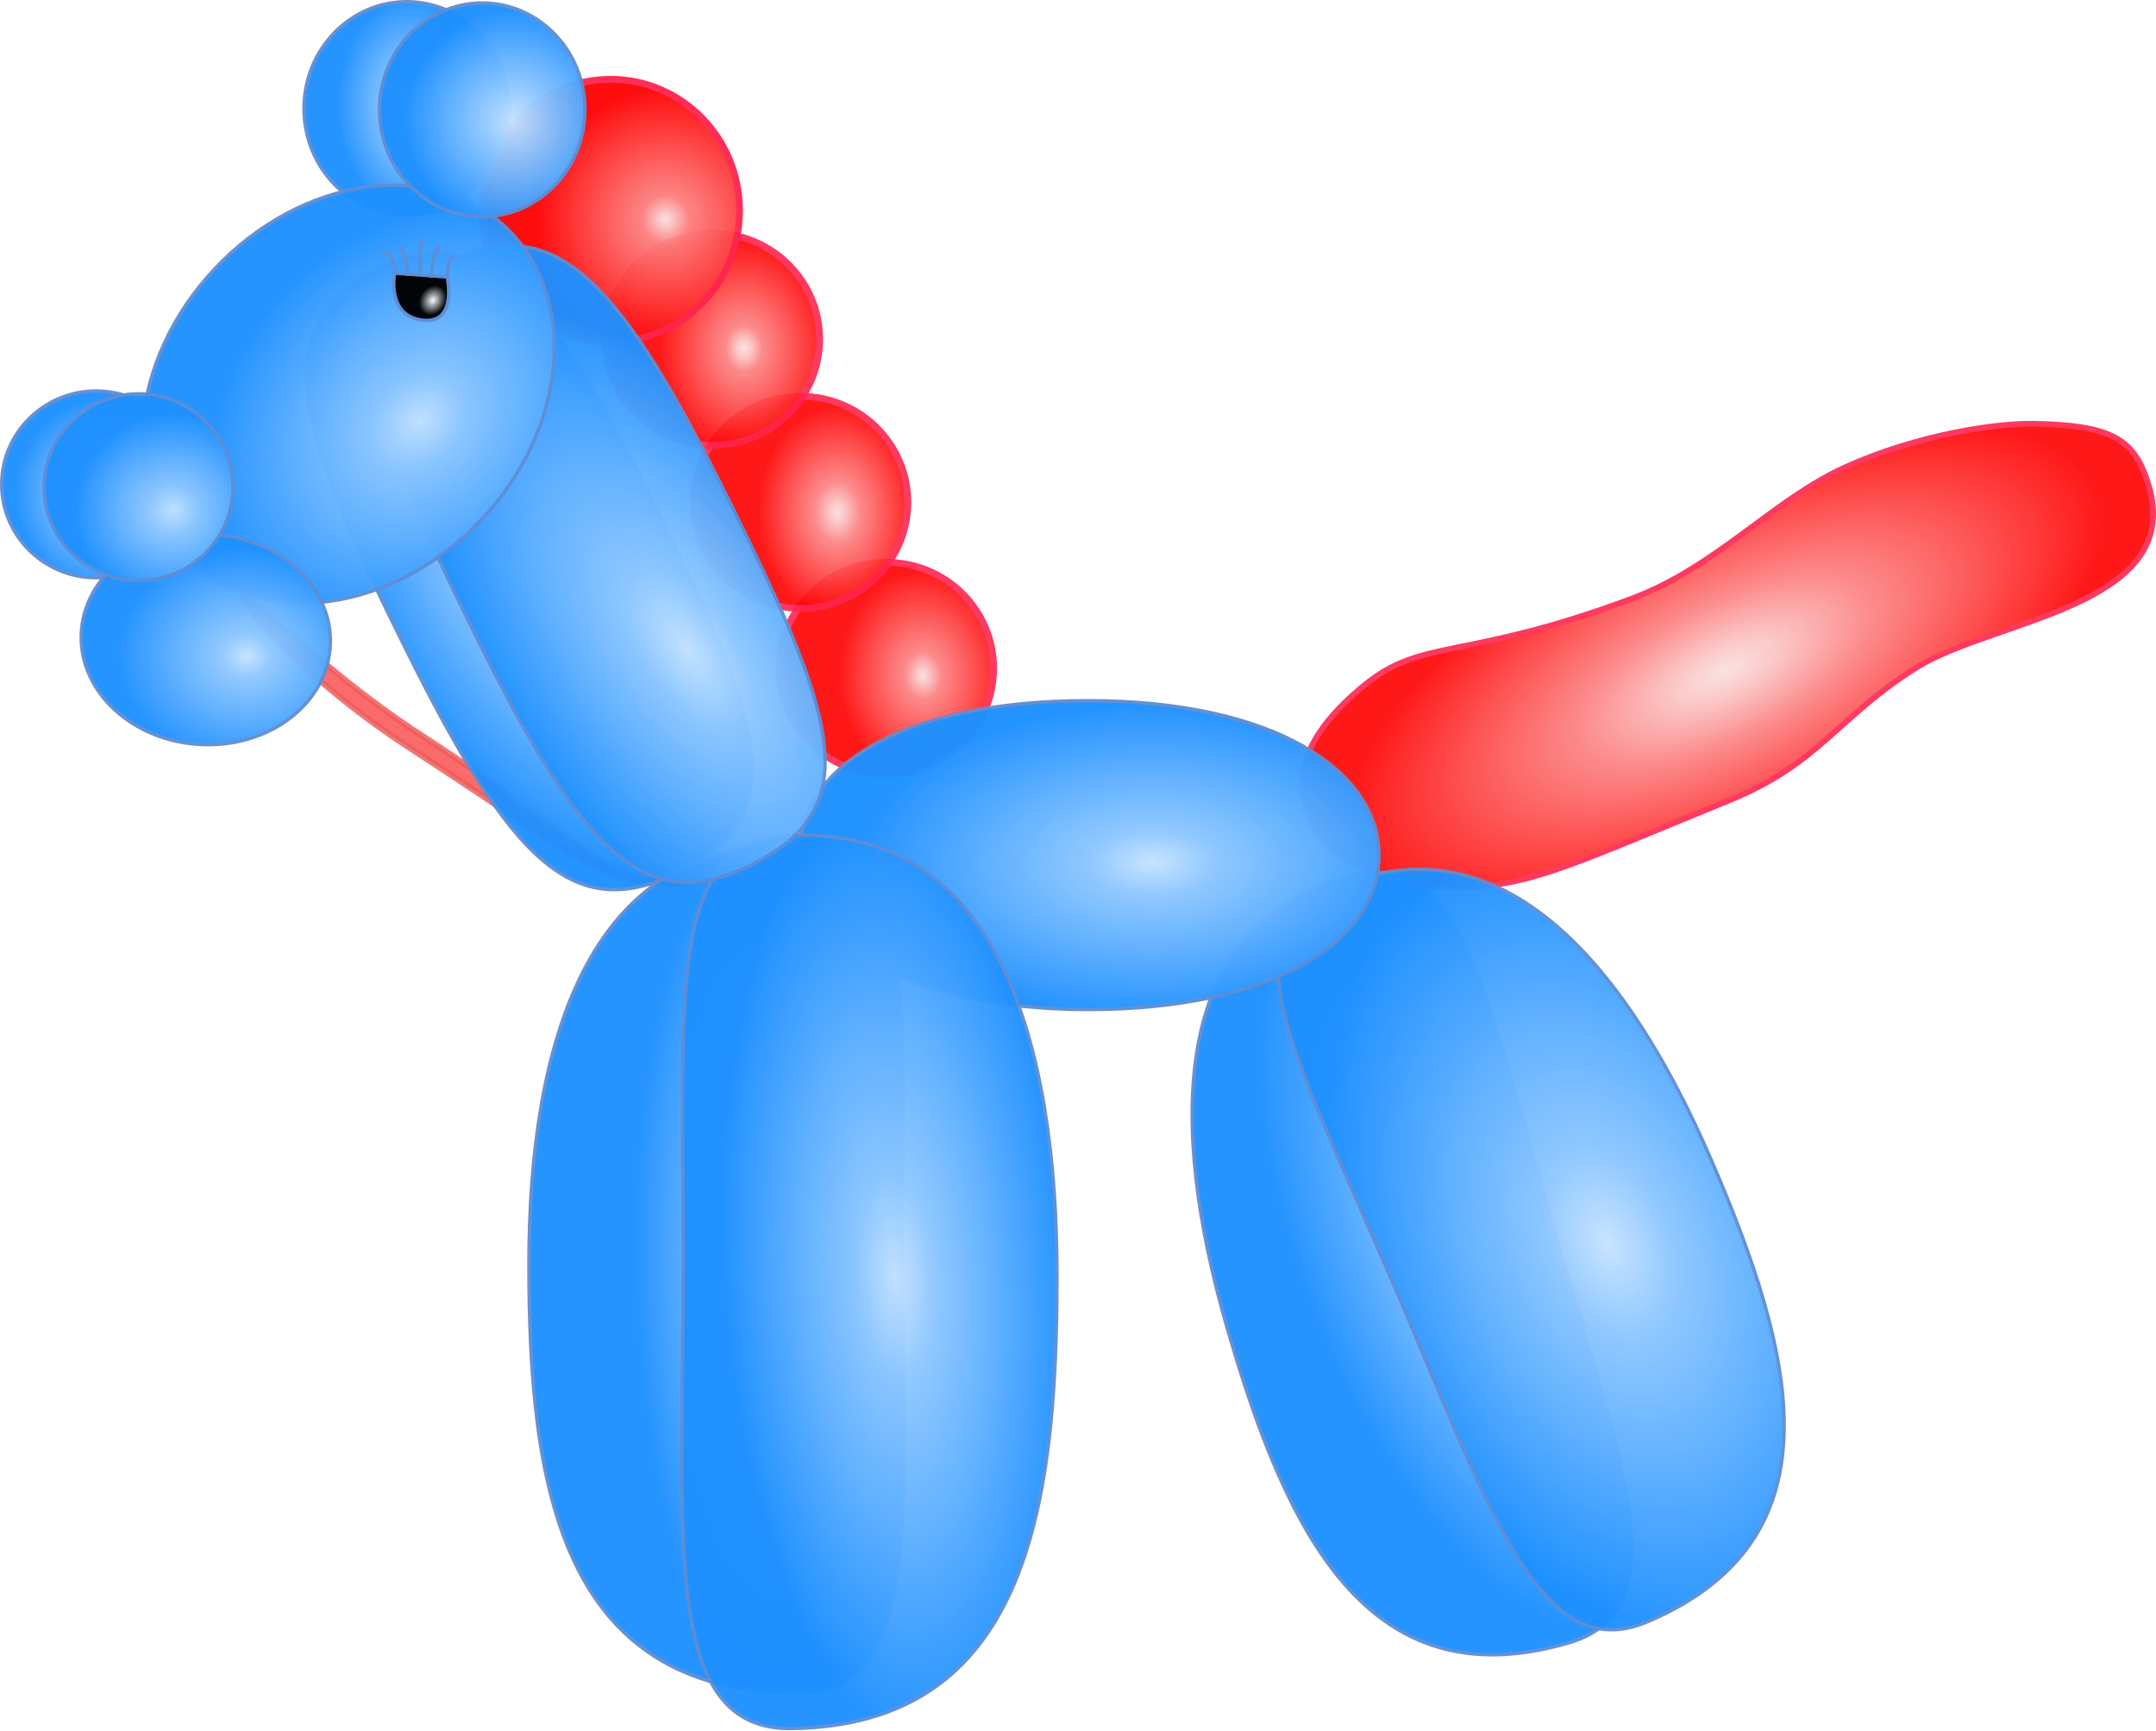
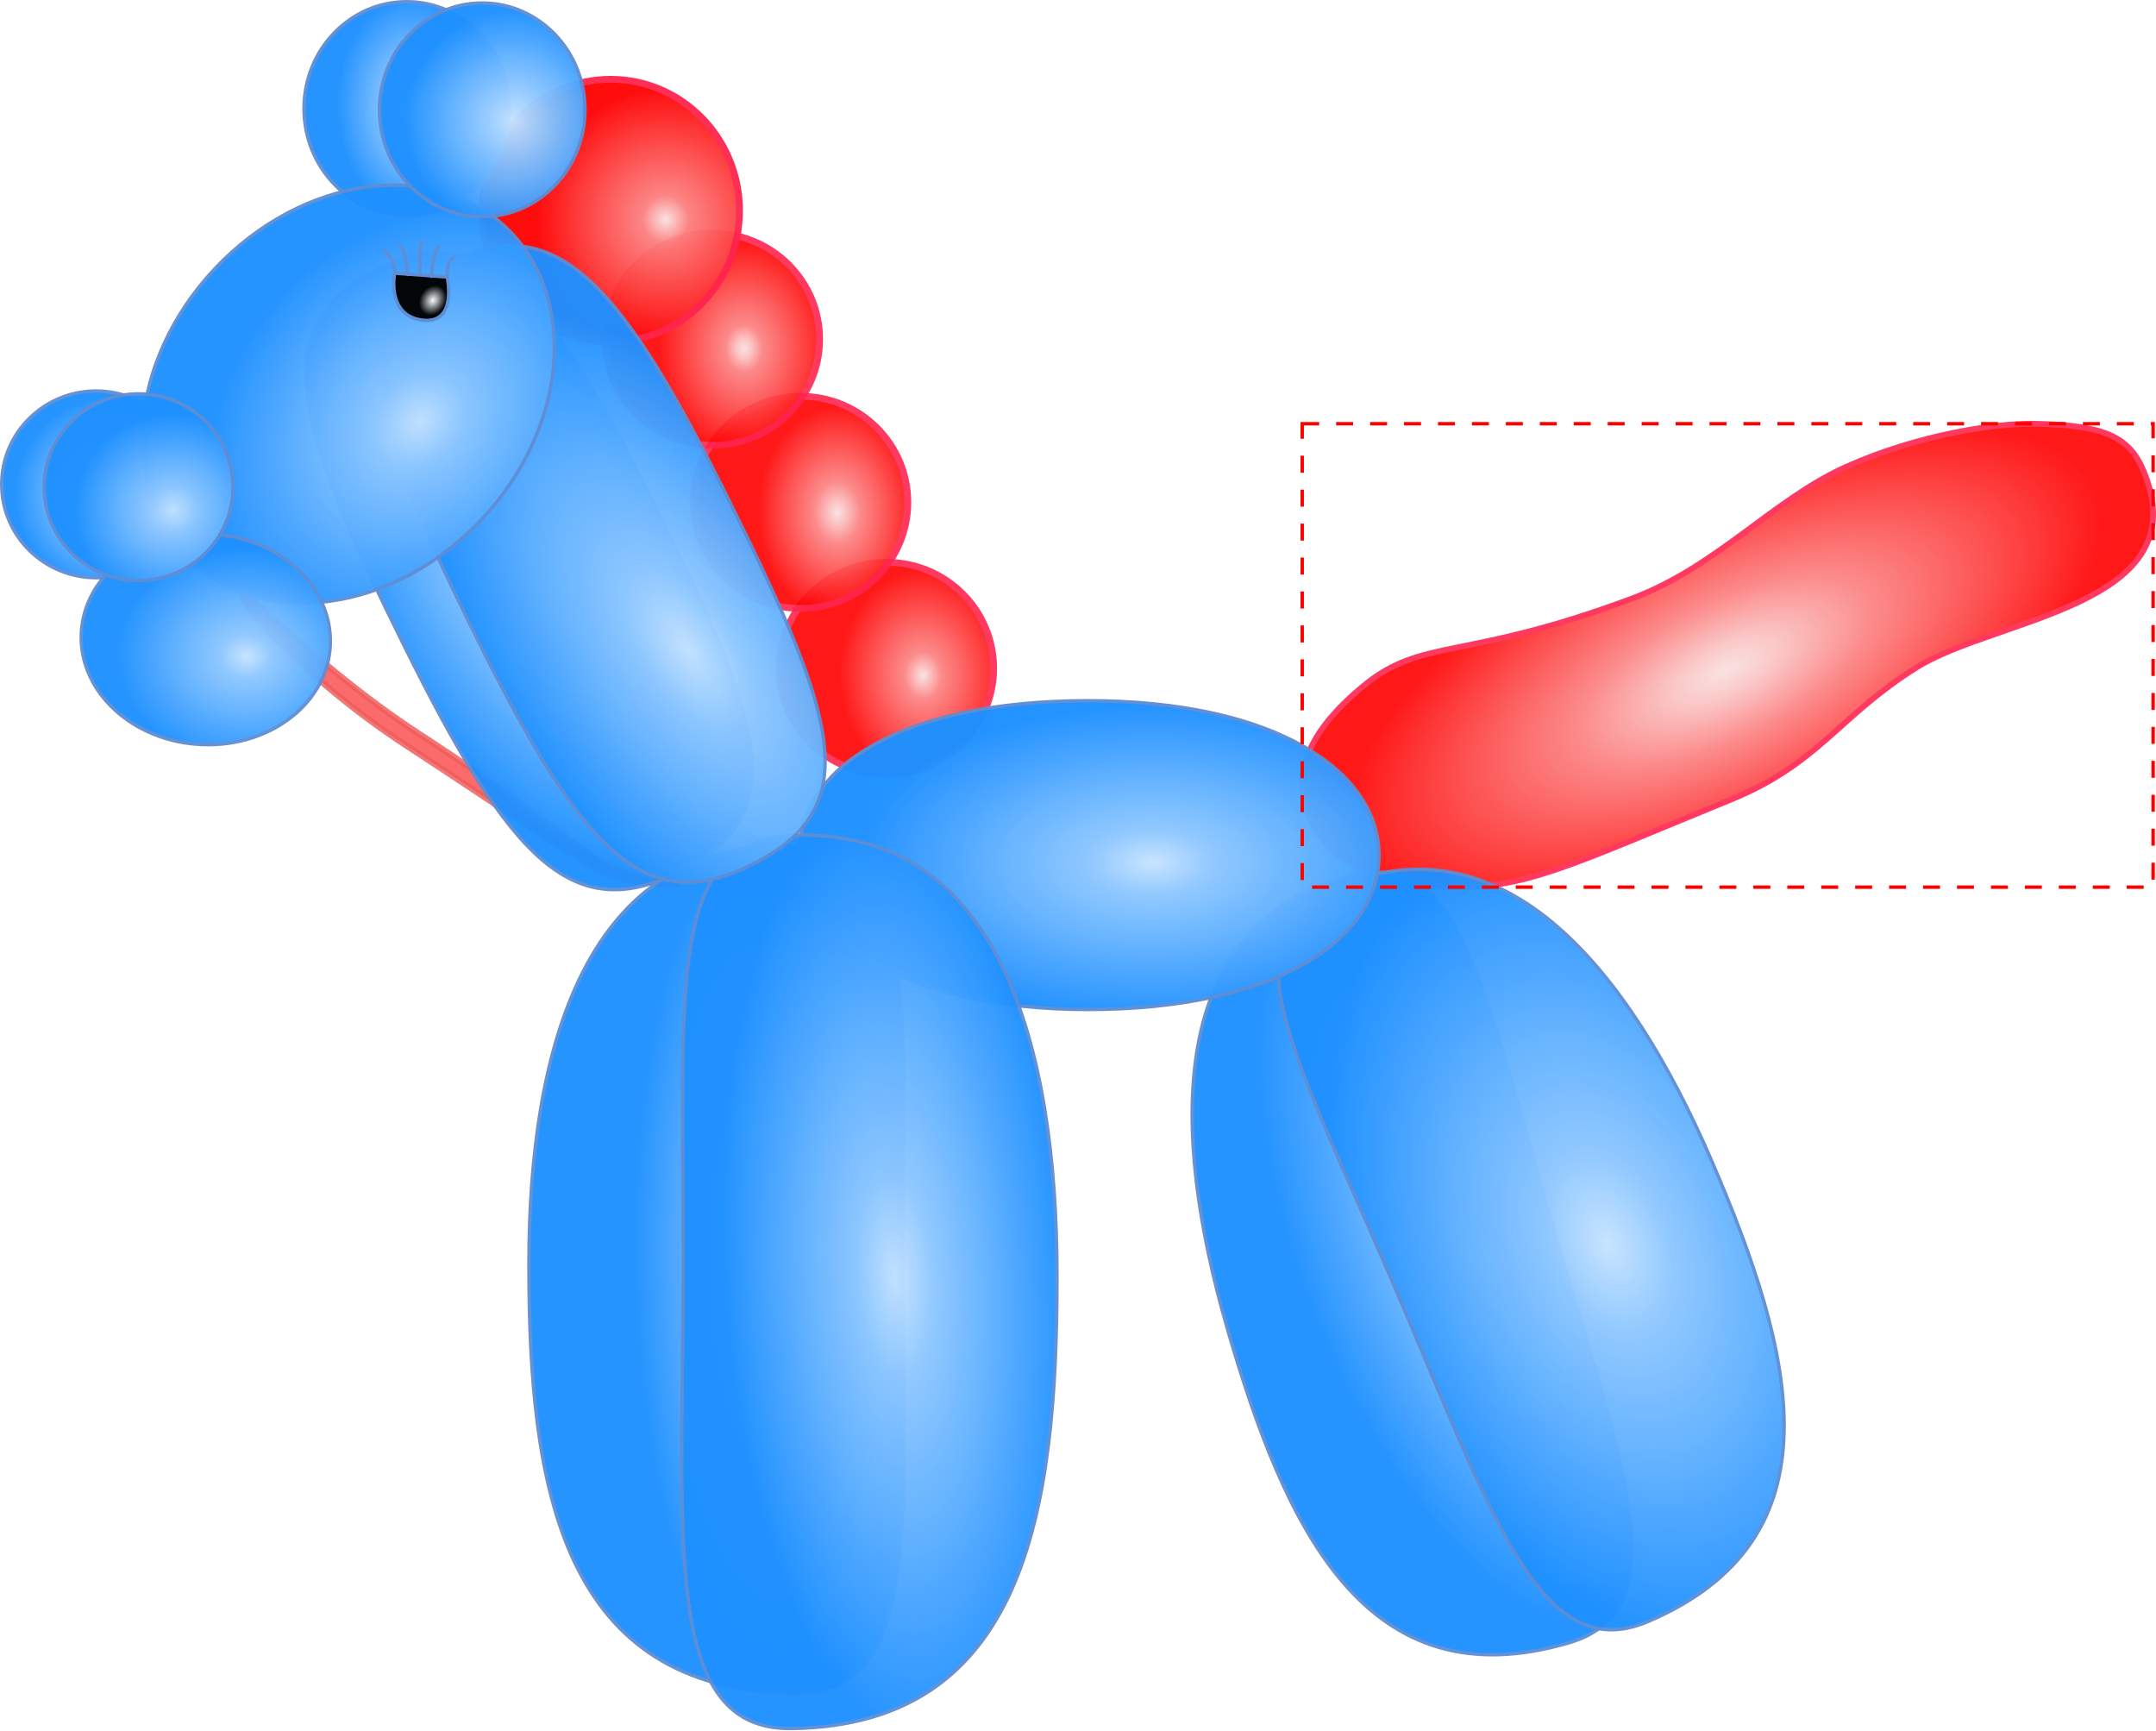
<svg xmlns="http://www.w3.org/2000/svg" xmlns:xlink="http://www.w3.org/1999/xlink" width="635.19" height="509.702" id="svg4321" version="1.1">
  <defs id="defs4323">
    <linearGradient id="linearGradient7171">
      <stop style="stop-color:#fadfdf;stop-opacity:1;" offset="0" id="stop7173" />
      <stop style="stop-color:#fbbfbf;stop-opacity:1;" offset="0.102" id="stop7175" />
      <stop style="stop-color:#fc7f7f;stop-opacity:1;" offset="0.289" id="stop7177" />
      <stop id="stop7179" offset="1" style="stop-color:#ff0000;stop-opacity:1;" />
    </linearGradient>
    <linearGradient id="linearGradient7161">
      <stop style="stop-color:#fadfdf;stop-opacity:1;" offset="0" id="stop7163" />
      <stop style="stop-color:#fbbfbf;stop-opacity:1;" offset="0.09" id="stop7165" />
      <stop style="stop-color:#fc7f7f;stop-opacity:1;" offset="0.218" id="stop7167" />
      <stop id="stop7169" offset="1" style="stop-color:#ff0000;stop-opacity:1;" />
    </linearGradient>
    <linearGradient id="linearGradient7151">
      <stop style="stop-color:#fadfdf;stop-opacity:1;" offset="0" id="stop7153" />
      <stop style="stop-color:#fbbfbf;stop-opacity:1;" offset="0.062" id="stop7155" />
      <stop style="stop-color:#fc7f7f;stop-opacity:1;" offset="0.181" id="stop7157" />
      <stop id="stop7159" offset="1" style="stop-color:#ff0000;stop-opacity:1;" />
    </linearGradient>
    <linearGradient id="linearGradient7141">
      <stop style="stop-color:#fadfdf;stop-opacity:1;" offset="0" id="stop7143" />
      <stop style="stop-color:#fbbfbf;stop-opacity:1;" offset="0.147" id="stop7145" />
      <stop style="stop-color:#fc7f7f;stop-opacity:1;" offset="0.386" id="stop7147" />
      <stop id="stop7149" offset="1" style="stop-color:#ff0000;stop-opacity:1;" />
    </linearGradient>
    <linearGradient id="linearGradient7133">
      <stop style="stop-color:#c6e3ff;stop-opacity:1;" offset="0" id="stop7135" />
      <stop style="stop-color:#8ec7ff;stop-opacity:1;" offset="0.316" id="stop7137" />
      <stop id="stop7139" offset="1" style="stop-color:#1e90ff;stop-opacity:1;" />
    </linearGradient>
    <linearGradient id="linearGradient7125">
      <stop style="stop-color:#c6e3ff;stop-opacity:1;" offset="0" id="stop7127" />
      <stop style="stop-color:#8ec7ff;stop-opacity:1;" offset="0.216" id="stop7129" />
      <stop id="stop7131" offset="1" style="stop-color:#1e90ff;stop-opacity:1;" />
    </linearGradient>
    <linearGradient id="linearGradient7117">
      <stop style="stop-color:#c6e3ff;stop-opacity:1;" offset="0" id="stop7119" />
      <stop style="stop-color:#8ec7ff;stop-opacity:1;" offset="0.21" id="stop7121" />
      <stop id="stop7123" offset="1" style="stop-color:#1e90ff;stop-opacity:1;" />
    </linearGradient>
    <linearGradient id="linearGradient7109">
      <stop style="stop-color:#c6e3ff;stop-opacity:1;" offset="0" id="stop7111" />
      <stop style="stop-color:#8ec7ff;stop-opacity:1;" offset="0.228" id="stop7113" />
      <stop id="stop7115" offset="1" style="stop-color:#1e90ff;stop-opacity:1;" />
    </linearGradient>
    <linearGradient id="linearGradient6937">
      <stop style="stop-color:#c6e3ff;stop-opacity:1;" offset="0" id="stop6939" />
      <stop style="stop-color:#8ec7ff;stop-opacity:1;" offset="0.278" id="stop6941" />
      <stop id="stop6943" offset="1" style="stop-color:#1e90ff;stop-opacity:1;" />
    </linearGradient>
    <linearGradient id="linearGradient6929">
      <stop style="stop-color:#c6e3ff;stop-opacity:1;" offset="0" id="stop6931" />
      <stop style="stop-color:#8ec7ff;stop-opacity:1;" offset="0.221" id="stop6933" />
      <stop id="stop6935" offset="1" style="stop-color:#1e90ff;stop-opacity:1;" />
    </linearGradient>
    <linearGradient id="linearGradient6921">
      <stop style="stop-color:#c6e3ff;stop-opacity:1;" offset="0" id="stop6923" />
      <stop style="stop-color:#8ec7ff;stop-opacity:1;" offset="0.175" id="stop6925" />
      <stop id="stop6927" offset="1" style="stop-color:#1e90ff;stop-opacity:1;" />
    </linearGradient>
    <linearGradient id="linearGradient6913">
      <stop style="stop-color:#c6e3ff;stop-opacity:1;" offset="0" id="stop6915" />
      <stop style="stop-color:#8ec7ff;stop-opacity:1;" offset="0.232" id="stop6917" />
      <stop id="stop6919" offset="1" style="stop-color:#1e90ff;stop-opacity:1;" />
    </linearGradient>
    <linearGradient id="linearGradient6905">
      <stop style="stop-color:#c6e3ff;stop-opacity:1;" offset="0" id="stop6907" />
      <stop style="stop-color:#8ec7ff;stop-opacity:1;" offset="0.214" id="stop6909" />
      <stop id="stop6911" offset="1" style="stop-color:#1e90ff;stop-opacity:1;" />
    </linearGradient>
    <linearGradient id="linearGradient6897">
      <stop style="stop-color:#c6e3ff;stop-opacity:1;" offset="0" id="stop6899" />
      <stop style="stop-color:#8ec7ff;stop-opacity:1;" offset="0.388" id="stop6901" />
      <stop id="stop6903" offset="1" style="stop-color:#1e90ff;stop-opacity:1;" />
    </linearGradient>
    <linearGradient id="linearGradient6889">
      <stop style="stop-color:#c6e3ff;stop-opacity:1;" offset="0" id="stop6891" />
      <stop style="stop-color:#8ec7ff;stop-opacity:1;" offset="0.193" id="stop6893" />
      <stop id="stop6895" offset="1" style="stop-color:#1e90ff;stop-opacity:1;" />
    </linearGradient>
    <linearGradient id="linearGradient6881">
      <stop style="stop-color:#c6e3ff;stop-opacity:1;" offset="0" id="stop6883" />
      <stop style="stop-color:#8ec7ff;stop-opacity:1;" offset="0.31" id="stop6885" />
      <stop id="stop6887" offset="1" style="stop-color:#1e90ff;stop-opacity:1;" />
    </linearGradient>
    <linearGradient id="linearGradient6858">
      <stop style="stop-color:#000000;stop-opacity:1;" offset="0" id="stop6860" />
      <stop style="stop-color:#000000;stop-opacity:0;" offset="1" id="stop6862" />
    </linearGradient>
    <linearGradient id="linearGradient6771">
      <stop id="stop6831" offset="0" style="stop-color:#c6e3ff;stop-opacity:1;" />
      <stop id="stop6829" offset="0.248" style="stop-color:#8ec7ff;stop-opacity:1;" />
      <stop style="stop-color:#1e90ff;stop-opacity:1;" offset="1" id="stop6775" />
    </linearGradient>
    <linearGradient id="linearGradient5276">
      <stop id="stop7107" offset="0" style="stop-color:#ffffff;stop-opacity:1;" />
      <stop id="stop5288" offset="1" style="stop-color:#000000;stop-opacity:1;" />
    </linearGradient>
    <linearGradient id="linearGradient5244">
      <stop id="stop5264" offset="0" style="stop-color:#fadfdf;stop-opacity:1;" />
      <stop id="stop5262" offset="0.077" style="stop-color:#fbbfbf;stop-opacity:1;" />
      <stop id="stop5260" offset="0.221" style="stop-color:#fc7f7f;stop-opacity:1;" />
      <stop style="stop-color:#ff0000;stop-opacity:1;" offset="1" id="stop5248" />
    </linearGradient>
    <linearGradient id="linearGradient5208">
      <stop style="stop-color:#000000;stop-opacity:1;" offset="0" id="stop5210" />
      <stop style="stop-color:#000000;stop-opacity:0;" offset="1" id="stop5212" />
    </linearGradient>
    <linearGradient id="linearGradient4853">
      <stop style="stop-color:#c5c5db;stop-opacity:1;" offset="0" id="stop4877" />
      <stop id="stop4863" offset="0.218" style="stop-color:#8c8cb7;stop-opacity:1;" />
      <stop style="stop-color:#6d6da3;stop-opacity:1;" offset="0.314" id="stop4893" />
      <stop id="stop4897" offset="0.366" style="stop-color:#5d5d99;stop-opacity:1;" />
      <stop style="stop-color:#4e4e90;stop-opacity:1;" offset="0.442" id="stop4873" />
      <stop id="stop4895" offset="0.504" style="stop-color:#46468b;stop-opacity:1;" />
      <stop id="stop4889" offset="0.574" style="stop-color:#3e3e86;stop-opacity:1;" />
      <stop id="stop4875" offset="0.703" style="stop-color:#2f2f7c;stop-opacity:1;" />
      <stop style="stop-color:#1f1f72;stop-opacity:1;" offset="0.833" id="stop4891" />
      <stop id="stop4861" offset="1" style="stop-color:#101069;stop-opacity:1;" />
    </linearGradient>
    <radialGradient xlink:href="#linearGradient4853-9" id="radialGradient4867-5" cx="238.221" cy="496.557" fx="238.221" fy="496.557" r="55.282" gradientTransform="matrix(1.165285,-0.1594627,0.3354126,2.451052,-202.2457,-683.3578)" gradientUnits="userSpaceOnUse" />
    <linearGradient id="linearGradient4853-9">
      <stop style="stop-color:#c5c5db;stop-opacity:1;" offset="0" id="stop4877-6" />
      <stop id="stop4863-3" offset="0.218" style="stop-color:#8c8cb7;stop-opacity:1;" />
      <stop style="stop-color:#6d6da3;stop-opacity:1;" offset="0.314" id="stop4893-5" />
      <stop id="stop4897-9" offset="0.366" style="stop-color:#5d5d99;stop-opacity:1;" />
      <stop style="stop-color:#4e4e90;stop-opacity:1;" offset="0.442" id="stop4873-8" />
      <stop id="stop4895-4" offset="0.504" style="stop-color:#46468b;stop-opacity:1;" />
      <stop id="stop4889-9" offset="0.574" style="stop-color:#3e3e86;stop-opacity:1;" />
      <stop id="stop4875-6" offset="0.703" style="stop-color:#2f2f7c;stop-opacity:1;" />
      <stop style="stop-color:#1f1f72;stop-opacity:1;" offset="0.833" id="stop4891-0" />
      <stop id="stop4861-5" offset="1" style="stop-color:#101069;stop-opacity:1;" />
    </linearGradient>
    <radialGradient xlink:href="#linearGradient7151" id="radialGradient6872" cx="168.753" cy="182.786" fx="168.753" fy="182.786" r="37.95" gradientTransform="matrix(1,0,0,1.019335,0,-3.485478)" gradientUnits="userSpaceOnUse" />
    <radialGradient xlink:href="#linearGradient6897" id="radialGradient7016" gradientUnits="userSpaceOnUse" gradientTransform="matrix(1,0,0,0.9887761,0,2.944694)" cx="18.746" cy="265.264" fx="18.746" fy="265.264" r="28.941" />
    <radialGradient xlink:href="#linearGradient6881" id="radialGradient7018" gradientUnits="userSpaceOnUse" gradientTransform="matrix(0.719547,-0.03429976,0.04942973,1.036946,25.38008,-1.550517)" cx="117.01" cy="150.43" fx="117.01" fy="150.43" r="31.395" />
    <radialGradient xlink:href="#linearGradient7125" id="radialGradient7034" gradientUnits="userSpaceOnUse" gradientTransform="matrix(1,0,0,0.8008001,0,47.54842)" cx="84.43" cy="264.731" fx="84.43" fy="264.731" r="68.731" />
    <radialGradient xlink:href="#linearGradient7133" id="radialGradient7036" gradientUnits="userSpaceOnUse" gradientTransform="matrix(1,0,0,1.038124,0,-5.741056)" cx="123.514" cy="153.781" fx="123.514" fy="153.781" r="31.395" />
    <radialGradient xlink:href="#linearGradient6889" id="radialGradient7038" gradientUnits="userSpaceOnUse" gradientTransform="matrix(1,0,0,0.7951007,0,65.28734)" cx="50.815" cy="324.316" fx="50.815" fy="324.316" r="40.484" />
    <radialGradient xlink:href="#linearGradient6771" id="radialGradient7040" gradientUnits="userSpaceOnUse" gradientTransform="matrix(1,0,0,0.9887761,0,2.944694)" cx="23.931" cy="269.257" fx="23.931" fy="269.257" r="28.941" />
    <radialGradient xlink:href="#linearGradient6937" id="radialGradient7065" gradientUnits="userSpaceOnUse" gradientTransform="matrix(0.6234045,-0.3623421,0.7456072,1.282807,-165.2191,-34.43242)" cx="128.632" cy="286.56" fx="128.632" fy="286.56" r="66.813" />
    <radialGradient xlink:href="#linearGradient7141" id="radialGradient7074" gradientUnits="userSpaceOnUse" gradientTransform="matrix(0.7425554,-0.380112,0.1702837,0.3137905,59.24004,411.0957)" cx="499.164" cy="300.658" fx="499.164" fy="300.658" r="145.793" />
    <radialGradient xlink:href="#linearGradient7171" id="radialGradient7076" gradientUnits="userSpaceOnUse" gradientTransform="matrix(0.7386066,-0.01442657,0.01874871,1.020297,62.18483,-0.8643667)" cx="257.467" cy="226.536" fx="257.467" fy="226.536" r="35.526" />
    <radialGradient xlink:href="#linearGradient5244" id="radialGradient7078" gradientUnits="userSpaceOnUse" gradientTransform="matrix(0.779419,-0.02885315,0.03551745,1.019823,48.27134,2.933549)" cx="256.929" cy="225.567" fx="256.929" fy="225.567" r="35.526" />
    <radialGradient xlink:href="#linearGradient7161" id="radialGradient7080" gradientUnits="userSpaceOnUse" gradientTransform="matrix(0.786221,-0.02795149,0.03411155,1.019874,46.78324,2.693176)" cx="254.93" cy="226.182" fx="254.93" fy="226.182" r="35.526" />
    <radialGradient xlink:href="#linearGradient5276" id="radialGradient7208" gradientUnits="userSpaceOnUse" gradientTransform="matrix(0.3752908,0.2344819,-0.2835696,0.4538561,118.0453,88.37117)" cx="107.488" cy="205.216" fx="107.488" fy="205.216" r="8.597" />
    <radialGradient xlink:href="#linearGradient6913" id="radialGradient7215" gradientUnits="userSpaceOnUse" gradientTransform="matrix(0.6871367,-0.4565467,0.952319,1.433311,-229.5959,-49.94886)" cx="167.554" cy="304.259" fx="167.554" fy="304.259" r="66.813" />
    <radialGradient xlink:href="#linearGradient6929" id="radialGradient7218" gradientUnits="userSpaceOnUse" gradientTransform="matrix(0.8942157,-0.05617646,0.1502075,2.391001,-50.2777,-676.8817)" cx="237.311" cy="495.432" fx="237.311" fy="495.432" r="56.397" />
    <radialGradient xlink:href="#linearGradient7117" id="radialGradient7221" gradientUnits="userSpaceOnUse" gradientTransform="matrix(1,0,0,0.5391,0,170.5949)" cx="312.225" cy="374.18" fx="312.225" fy="374.18" r="86.438" />
    <radialGradient xlink:href="#linearGradient7109" id="radialGradient7224" gradientUnits="userSpaceOnUse" gradientTransform="matrix(0.9308685,-0.3653545,0.575366,1.465946,-248.3329,-63.55065)" cx="446.376" cy="485.242" fx="446.376" fy="485.242" r="75.661" />
    <radialGradient xlink:href="#linearGradient6905" id="radialGradient7227" gradientUnits="userSpaceOnUse" gradientTransform="matrix(0.7019014,-0.01860421,0.05915668,2.231868,26.76509,-602.8759)" cx="204.595" cy="492.771" fx="204.595" fy="492.771" r="56.397" />
    <radialGradient xlink:href="#linearGradient6921" id="radialGradient7230" gradientUnits="userSpaceOnUse" gradientTransform="matrix(0.714249,-0.2874973,0.6587904,1.636677,-205.8583,-197.5519)" cx="406.462" cy="490.195" fx="406.462" fy="490.195" r="65.861" />
  </defs>
  <g id="layer1" transform="translate(27.32524,-118.2316)">
-     <path style="opacity:0.903;fill:url(#radialGradient7074);fill-opacity:1;fill-rule:nonzero;stroke:#ff244e;stroke-width:1.695;stroke-miterlimit:4;stroke-opacity:1;stroke-dasharray:none" d="m 605.07,259.214 c 13.238,37.595 -44.501,41.143 -67.674,55.599 -23.173,14.456 -28.609,28.293 -54.986,39.062 -48.976,19.996 -61.038,26.628 -84.342,25.601 -23.304,-1.028 -35.357,-9.581 -39.945,-21.17 -4.587,-11.588 -0.839,-24.017 16.453,-38.177 17.292,-14.16 29.401,-7.089 78.99,-25.605 24.794,-9.258 41.63,-29.165 62.924,-38.73 21.294,-9.564 44.304,-12.936 55.494,-12.731 22.38,0.409 28.949,4.404 33.086,16.152 z" id="path5111" />
+     <path style="opacity:0.903;fill:url(#radialGradient7074);fill-opacity:1;fill-rule:nonzero;stroke:#ff244e;stroke-width:1.695;stroke-miterlimit:4;stroke-opacity:1;stroke-dasharray:none" d="m 605.07,259.214 c 13.238,37.595 -44.501,41.143 -67.674,55.599 -23.173,14.456 -28.609,28.293 -54.986,39.062 -48.976,19.996 -61.038,26.628 -84.342,25.601 -23.304,-1.028 -35.357,-9.581 -39.945,-21.17 -4.587,-11.588 -0.839,-24.017 16.453,-38.177 17.292,-14.16 29.401,-7.089 78.99,-25.605 24.794,-9.258 41.63,-29.165 62.924,-38.73 21.294,-9.564 44.304,-12.936 55.494,-12.731 22.38,0.409 28.949,4.404 33.086,16.152 z" id="path5111" commentId="3094b10b-c757-4a85-95bd-eb4dcef4a39a" />
    <path style="opacity:0.903;fill:url(#radialGradient7078);fill-opacity:1;fill-rule:nonzero;stroke:#ff244e;stroke-width:2.285;stroke-miterlimit:4;stroke-opacity:1;stroke-dasharray:none" id="path5181-9" d="m 279.944,223.124 c 0,20.022 -15.905,36.253 -35.526,36.253 -19.62,0 -35.526,-16.231 -35.526,-36.253 0,-20.022 15.905,-36.253 35.526,-36.253 19.62,0 35.526,16.231 35.526,36.253 z" transform="matrix(0.8886877,0,0,0.8619788,16.62159,122.788)" />
    <path style="opacity:0.903;fill:url(#radialGradient7076);fill-opacity:1;fill-rule:nonzero;stroke:#ff244e;stroke-width:2.285;stroke-miterlimit:4;stroke-opacity:1;stroke-dasharray:none" id="path5181-1" d="m 279.944,223.124 c 0,20.022 -15.905,36.253 -35.526,36.253 -19.62,0 -35.526,-16.231 -35.526,-36.253 0,-20.022 15.905,-36.253 35.526,-36.253 19.62,0 35.526,16.231 35.526,36.253 z" transform="matrix(0.8886877,0,0,0.8619788,-8.661373,73.88725)" />
    <path style="opacity:0.903;fill:url(#radialGradient7080);fill-opacity:1;fill-rule:nonzero;stroke:#ff244e;stroke-width:2.285;stroke-miterlimit:4;stroke-opacity:1;stroke-dasharray:none" id="path5181" d="m 279.944,223.124 c 0,20.022 -15.905,36.253 -35.526,36.253 -19.62,0 -35.526,-16.231 -35.526,-36.253 0,-20.022 15.905,-36.253 35.526,-36.253 19.62,0 35.526,16.231 35.526,36.253 z" transform="matrix(0.8886877,0,0,0.8619788,-34.64607,25.82587)" />
    <path style="opacity:0.953;fill:url(#radialGradient6872);fill-opacity:1;fill-rule:nonzero;stroke:#ff244e;stroke-width:2;stroke-miterlimit:4;stroke-opacity:1;stroke-dasharray:none" id="path5179" d="m 190.547,180.272 c 0,21.364 -16.991,38.683 -37.95,38.683 -20.959,0 -37.95,-17.319 -37.95,-38.683 0,-21.364 16.991,-38.683 37.95,-38.683 20.959,0 37.95,17.319 37.95,38.683 z" />
    <path transform="matrix(0.6839537,0.4463202,-0.3187364,0.8817459,94.65189,14.97207)" style="fill:#fc6b6b;fill-opacity:1;fill-rule:nonzero;stroke:#ee5c5c;stroke-width:2;stroke-linecap:round;stroke-linejoin:round;stroke-miterlimit:4;stroke-opacity:0.839;stroke-dashoffset:0" d="m 246.988,287.202 c -4.188,1.308 -14.957,9.559 -34.102,10.375 -19.145,0.816 -33.734,0.078 -77.46,0.078 -43.727,0 -76.569,-9.111 -76.569,-11.795 0,-2.684 35.725,6.38 79.452,6.38 43.727,0 56.117,1.802 76.291,2.502 20.174,0.7 36.654,-9.209 32.466,-7.901 z" id="path7082" />
    <path transform="translate(-12.74526,-1.44055)" style="opacity:0.963;fill:url(#radialGradient7016);fill-opacity:1;fill-rule:nonzero;stroke:#5f8dd3;stroke-width:1;stroke-linecap:round;stroke-linejoin:round;stroke-miterlimit:4;stroke-opacity:1;stroke-dasharray:none;stroke-dashoffset:0" id="path5157-6" d="m 41.571,262.36 c 0,15.188 -12.458,27.501 -27.826,27.501 -15.368,0 -27.826,-12.312 -27.826,-27.501 0,-15.188 12.458,-27.501 27.826,-27.501 15.368,0 27.826,12.312 27.826,27.501 z" />
    <path transform="translate(-22.22411,-0.3813338)" style="opacity:0.963;fill:url(#radialGradient7018);fill-opacity:1;fill-rule:nonzero;stroke:#5f8dd3;stroke-width:1;stroke-linecap:round;stroke-linejoin:round;stroke-miterlimit:4;stroke-opacity:1;stroke-dasharray:none;stroke-dashoffset:0" id="path5137-7" d="m 145.02,150.59 c 0,17.384 -13.557,31.477 -30.28,31.477 -16.723,0 -30.28,-14.093 -30.28,-31.477 0,-17.384 13.557,-31.477 30.28,-31.477 16.723,0 30.28,14.093 30.28,31.477 z" />
    <path style="opacity:0.963;fill:url(#radialGradient7065);fill-opacity:1;fill-rule:nonzero;stroke:#5f8dd3;stroke-width:1;stroke-linecap:round;stroke-linejoin:round;stroke-miterlimit:4;stroke-opacity:1;stroke-dasharray:none;stroke-dashoffset:0" d="m 166.126,268.057 c 31.479,63.401 40.095,89.642 7.783,106.473 -32.313,16.831 -50.601,-2.481 -82.08,-65.882 -31.479,-63.401 -41.247,-93.723 -8.934,-110.554 32.313,-16.831 51.752,6.563 83.231,69.964 z" id="path5114-8" />
    <path style="opacity:0.963;fill:url(#radialGradient7230);fill-opacity:1;fill-rule:nonzero;stroke:#5f8dd3;stroke-width:1;stroke-miterlimit:4;stroke-opacity:1;stroke-dasharray:none;stroke-dashoffset:0" d="m 334.082,508.979 c 17.267,60.006 41.152,110.874 100.974,93.156 33.788,-10.007 14.346,-55.772 -6.163,-126.997 -20.509,-71.225 -26.462,-108.174 -60.311,-98.394 -52.139,15.065 -51.214,74.15 -34.5,132.235 z" id="path4342-3-1" />
    <path style="opacity:0.963;fill:url(#radialGradient7227);fill-opacity:1;fill-rule:nonzero;stroke:#5f8dd3;stroke-width:1;stroke-miterlimit:4;stroke-opacity:1;stroke-dasharray:none;stroke-dashoffset:0" d="m 128.501,490.644 c -0.013,66.309 9.719,125.444 78.108,126.387 38.627,0.532 32.029,-52.023 32.029,-130.734 0,-78.711 4.937,-118.062 -33.685,-118.844 -59.492,-1.205 -76.439,59.005 -76.451,123.192 z" id="path4342-9" />
    <path style="opacity:0.963;fill:url(#radialGradient7224);fill-opacity:1;fill-rule:nonzero;stroke:#5f8dd3;stroke-width:1;stroke-miterlimit:4;stroke-opacity:1;stroke-dasharray:none;stroke-dashoffset:0" d="m 476.82,459.878 c 24.803,57.303 38.689,111.757 -18.759,136.095 -32.447,13.746 -46.52,-33.944 -75.95,-101.97 -29.43,-68.026 -48.315,-100.337 -15.966,-114.297 49.83,-21.504 86.665,24.703 110.674,80.172 z" id="path4342-3" />
    <path style="opacity:0.973;fill:url(#radialGradient7221);fill-opacity:1;fill-rule:nonzero;stroke:#5f8dd3;stroke-width:1;stroke-linecap:round;stroke-linejoin:round;stroke-miterlimit:4;stroke-opacity:1;stroke-dasharray:none;stroke-dashoffset:0" d="m 378.957,370.227 c 0,25.12 -31.1,45.392 -85.726,45.392 -54.626,0 -84.92,-21.286 -84.92,-46.406 0,-25.12 30.294,-44.562 84.92,-44.562 54.626,0 85.726,20.456 85.726,45.576 z" id="path5072" />
    <path style="opacity:0.963;fill:url(#radialGradient7218);fill-opacity:1;fill-rule:nonzero;stroke:#5f8dd3;stroke-width:1;stroke-miterlimit:4;stroke-opacity:1;stroke-dasharray:none;stroke-dashoffset:0" d="m 284.083,494.178 c 0.013,69.911 -9.719,132.258 -78.108,133.252 -38.627,0.561 -32.029,-54.849 -32.029,-137.835 0,-82.986 -4.937,-124.475 33.685,-125.3 59.492,-1.27 76.439,62.21 76.451,129.883 z" id="path4342" />
    <path style="opacity:0.963;fill:url(#radialGradient7215);fill-opacity:1;fill-rule:nonzero;stroke:#5f8dd3;stroke-width:1;stroke-linecap:round;stroke-linejoin:round;stroke-miterlimit:4;stroke-opacity:1;stroke-dasharray:none;stroke-dashoffset:0" d="m 187.565,265.858 c 31.479,63.401 40.095,89.642 7.783,106.472 -32.313,16.831 -50.601,-2.481 -82.08,-65.882 -31.479,-63.401 -41.247,-93.723 -8.934,-110.554 32.313,-16.831 51.752,6.563 83.231,69.964 z" id="path5114" />
    <path style="opacity:0.963;fill:url(#radialGradient7034);fill-opacity:1;fill-rule:nonzero;stroke:#5f8dd3;stroke-width:1;stroke-linecap:round;stroke-linejoin:round;stroke-miterlimit:4;stroke-opacity:1;stroke-dasharray:none;stroke-dashoffset:0" id="path5135" d="m 143.486,238.697 c 0,29.782 -30.273,53.925 -67.616,53.925 -37.343,0 -67.616,-24.143 -67.616,-53.925 0,-29.782 30.273,-53.925 67.616,-53.925 37.343,0 67.616,24.143 67.616,53.925 z" transform="matrix(0.6856313,-0.727949,0.727949,0.6856313,-150.5216,125.9057)" />
    <path style="opacity:0.963;fill:url(#radialGradient7036);fill-opacity:1;fill-rule:nonzero;stroke:#5f8dd3;stroke-width:1;stroke-linecap:round;stroke-linejoin:round;stroke-miterlimit:4;stroke-opacity:1;stroke-dasharray:none;stroke-dashoffset:0" id="path5137" d="m 145.02,150.59 c 0,17.384 -13.557,31.477 -30.28,31.477 -16.723,0 -30.28,-14.093 -30.28,-31.477 0,-17.384 13.557,-31.477 30.28,-31.477 16.723,0 30.28,14.093 30.28,31.477 z" />
    <path style="opacity:0.963;fill:url(#radialGradient7038);fill-opacity:1;fill-rule:nonzero;stroke:#5f8dd3;stroke-width:1.035;stroke-linecap:round;stroke-linejoin:round;stroke-miterlimit:4;stroke-opacity:1;stroke-dasharray:none;stroke-dashoffset:0" id="path5177" d="m 77.158,318.631 c 0,17.14 -17.609,31.035 -39.33,31.035 -21.721,0 -39.33,-13.895 -39.33,-31.035 0,-17.14 17.609,-31.035 39.33,-31.035 21.721,0 39.33,13.895 39.33,31.035 z" transform="matrix(0.9333743,0.03703669,-0.03459283,0.9993139,9.018657,-13.27612)" />
    <path style="opacity:0.963;fill:url(#radialGradient7040);fill-opacity:1;fill-rule:nonzero;stroke:#5f8dd3;stroke-width:1;stroke-linecap:round;stroke-linejoin:round;stroke-miterlimit:4;stroke-opacity:1;stroke-dasharray:none;stroke-dashoffset:0" id="path5157" d="m 41.571,262.36 c 0,15.188 -12.458,27.501 -27.826,27.501 -15.368,0 -27.826,-12.312 -27.826,-27.501 0,-15.188 12.458,-27.501 27.826,-27.501 15.368,0 27.826,12.312 27.826,27.501 z" transform="translate(-0.2454294,-0.6074458)" />
    <path style="opacity:0.963;fill:url(#radialGradient7208);fill-opacity:1;stroke:#5f8dd3;stroke-width:1;stroke-linecap:butt;stroke-linejoin:miter;stroke-miterlimit:4;stroke-opacity:1;stroke-dasharray:none;stroke-dashoffset:0" d="m 88.939,198.704 c 0,0 -2.516,12.417 8.07,13.823 10.586,1.406 7.419,-12.691 7.419,-12.691 z" id="path7085" />
    <path style="opacity:0.963;fill:none;stroke:#5f8dd3;stroke-width:1;stroke-linecap:round;stroke-linejoin:round;stroke-miterlimit:4;stroke-opacity:1;stroke-dasharray:none;stroke-dashoffset:0" d="m 88.975,198.171 c 0,0 -0.13,-4.676 -3.319,-5.916" id="path7087" />
    <path style="opacity:0.963;fill:none;stroke:#5f8dd3;stroke-width:1;stroke-linecap:round;stroke-linejoin:round;stroke-miterlimit:4;stroke-opacity:1;stroke-dasharray:none;stroke-dashoffset:0" d="m 92.842,199.07 c 0,0 -0.445,-6.414 -2.299,-8.19" id="path7091" />
    <path style="opacity:0.963;fill:none;stroke:#5f8dd3;stroke-width:1;stroke-linecap:round;stroke-linejoin:round;stroke-miterlimit:4;stroke-opacity:1;stroke-dasharray:none;stroke-dashoffset:0" d="m 96.41,198.967 c 0,0 -0.222,-8.84 0.705,-9.586" id="path7093" />
    <path style="opacity:0.963;fill:none;stroke:#5f8dd3;stroke-width:1;stroke-linecap:round;stroke-linejoin:round;stroke-miterlimit:4;stroke-opacity:1;stroke-dasharray:none;stroke-dashoffset:0" d="m 99.751,199.636 c 0,0 0.266,-6.892 2.24,-8.62" id="path7095" />
    <path style="opacity:0.963;fill:none;stroke:#5f8dd3;stroke-width:1;stroke-linecap:round;stroke-linejoin:round;stroke-miterlimit:4;stroke-opacity:1;stroke-dasharray:none;stroke-dashoffset:0" d="m 104.421,199.597 c 0,0 0.011,-3.812 1.02,-4.813 1.009,-1.001 1.03,-0.747 1.03,-0.747" id="path7097" />
  </g>
+   <rect x="356.327" y="243.053" width="250.691" height="136.524" id="annotation_path5111" fill="none" stroke="#ff0000" style="stroke-dasharray: 5, 5;" transform="matrix(1,0,0,1,27.3252,-118.2316)" />
</svg>
